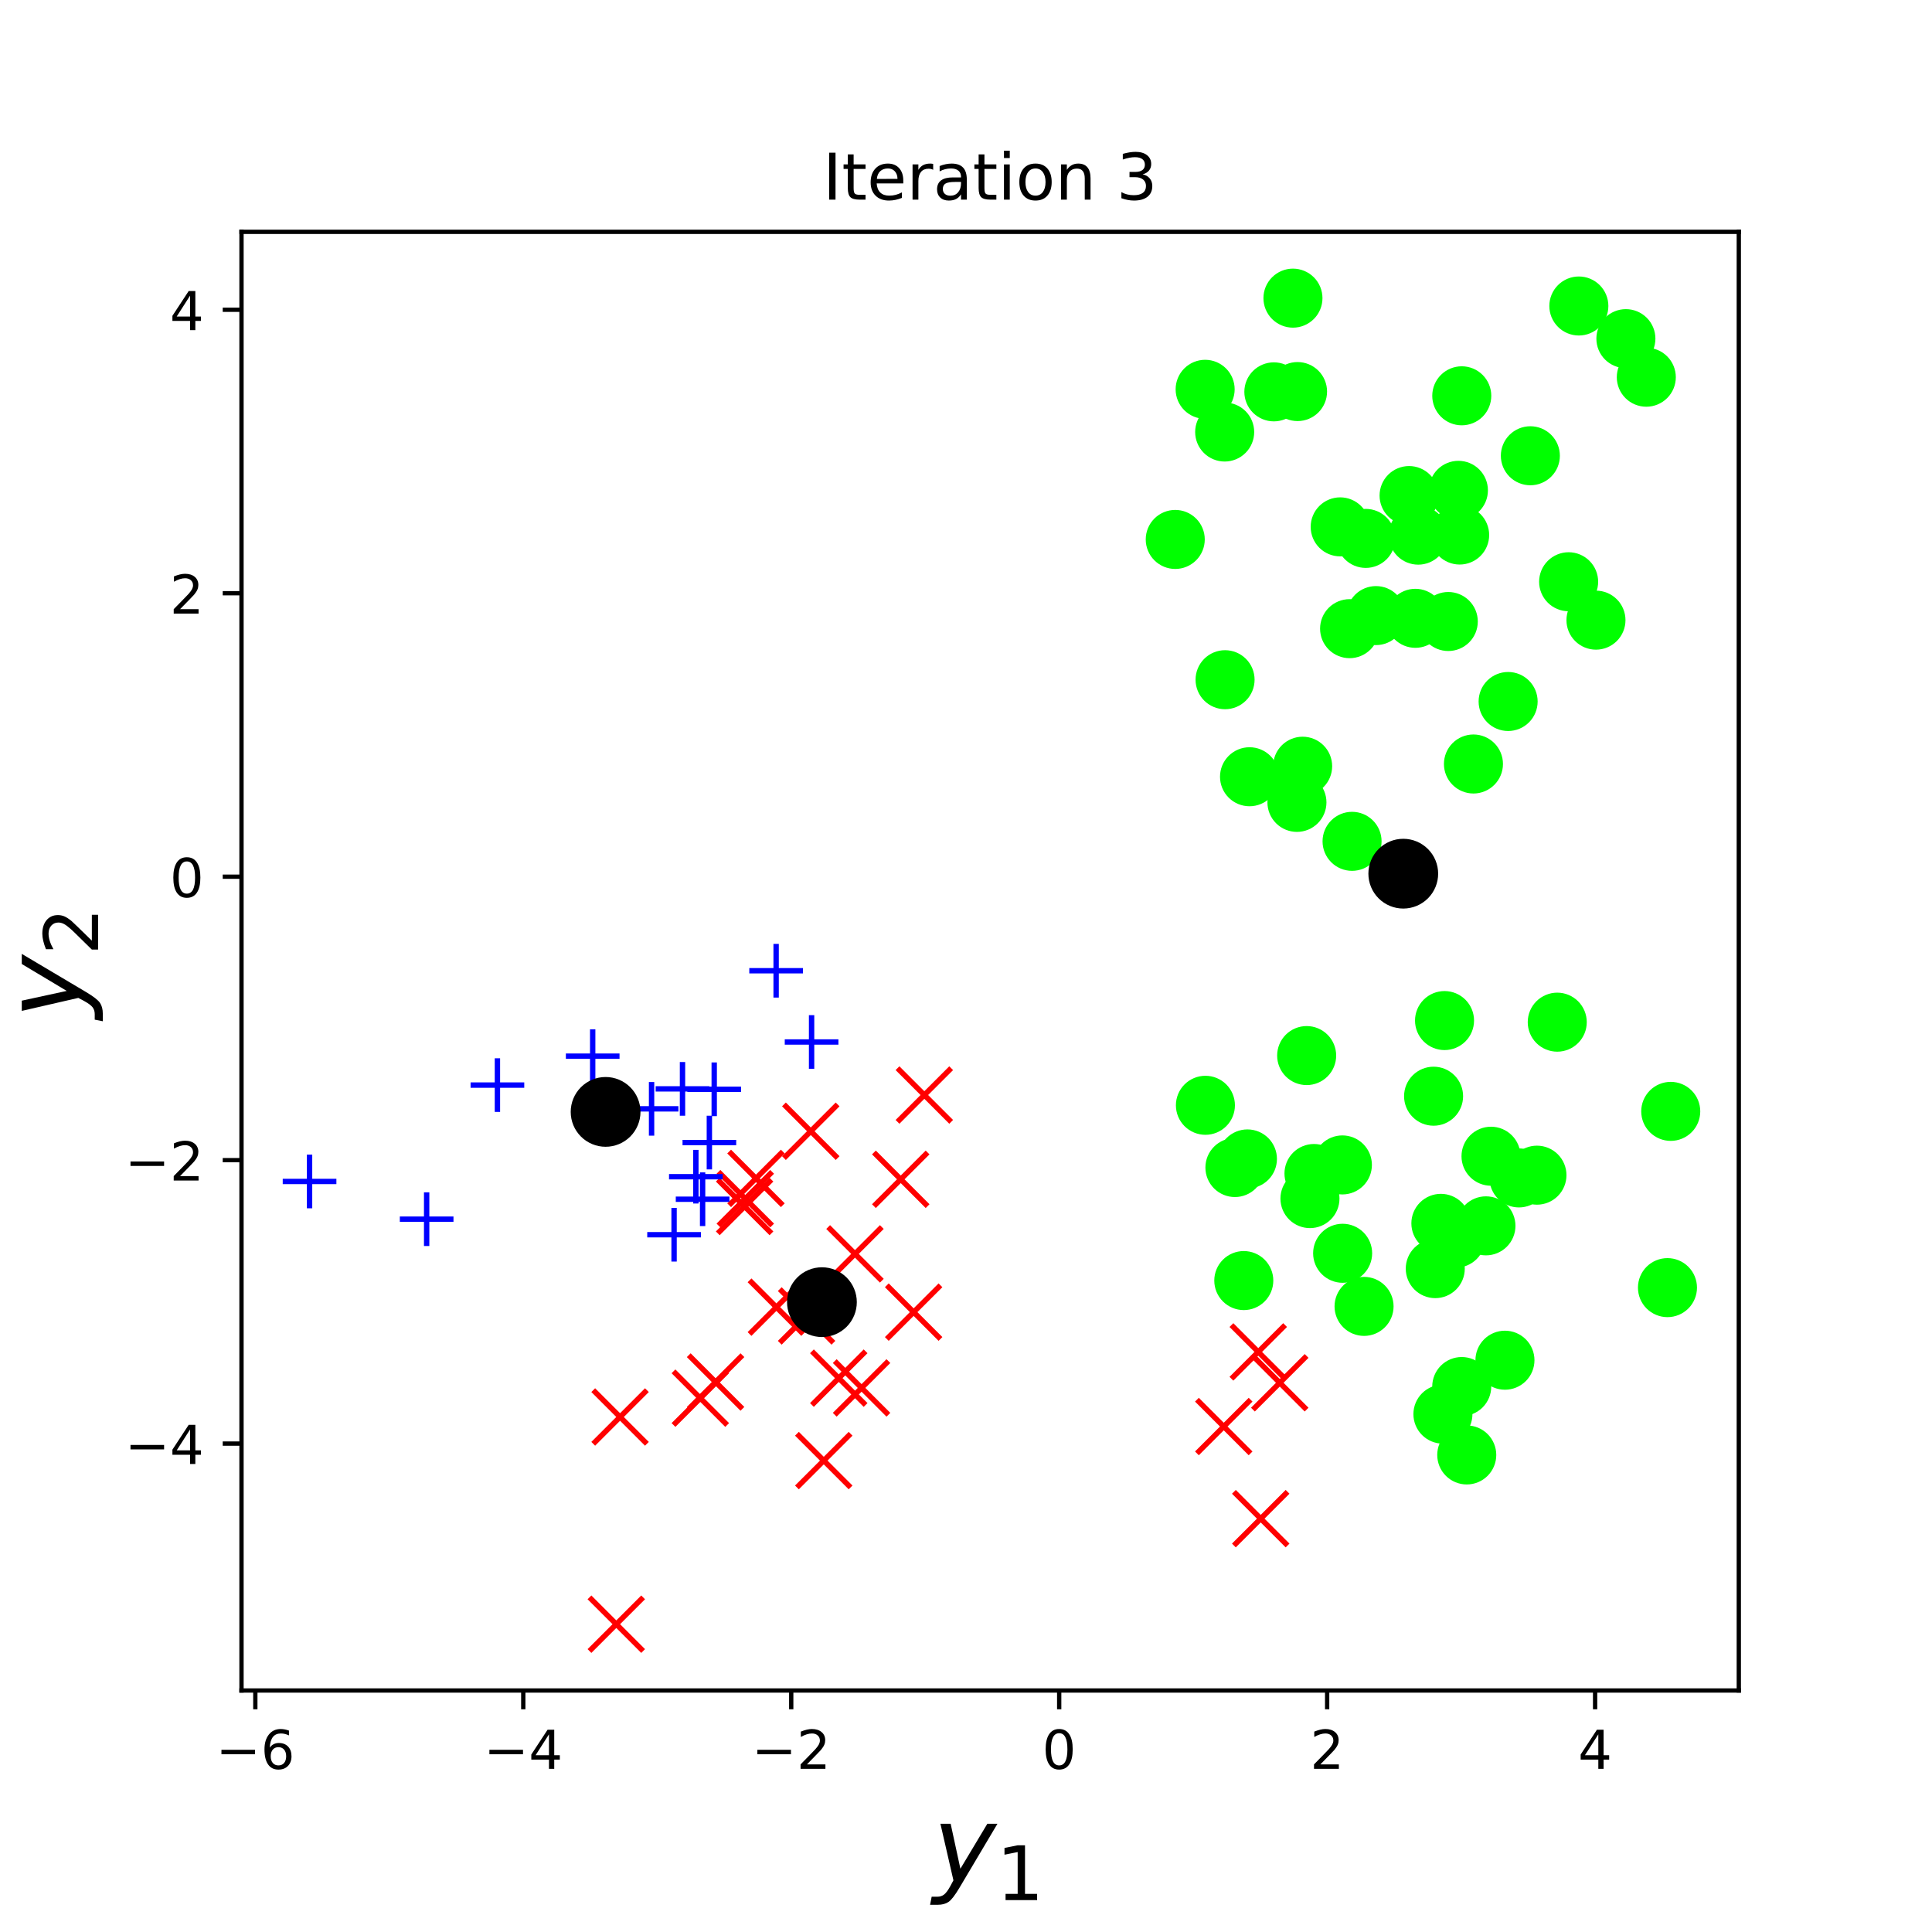
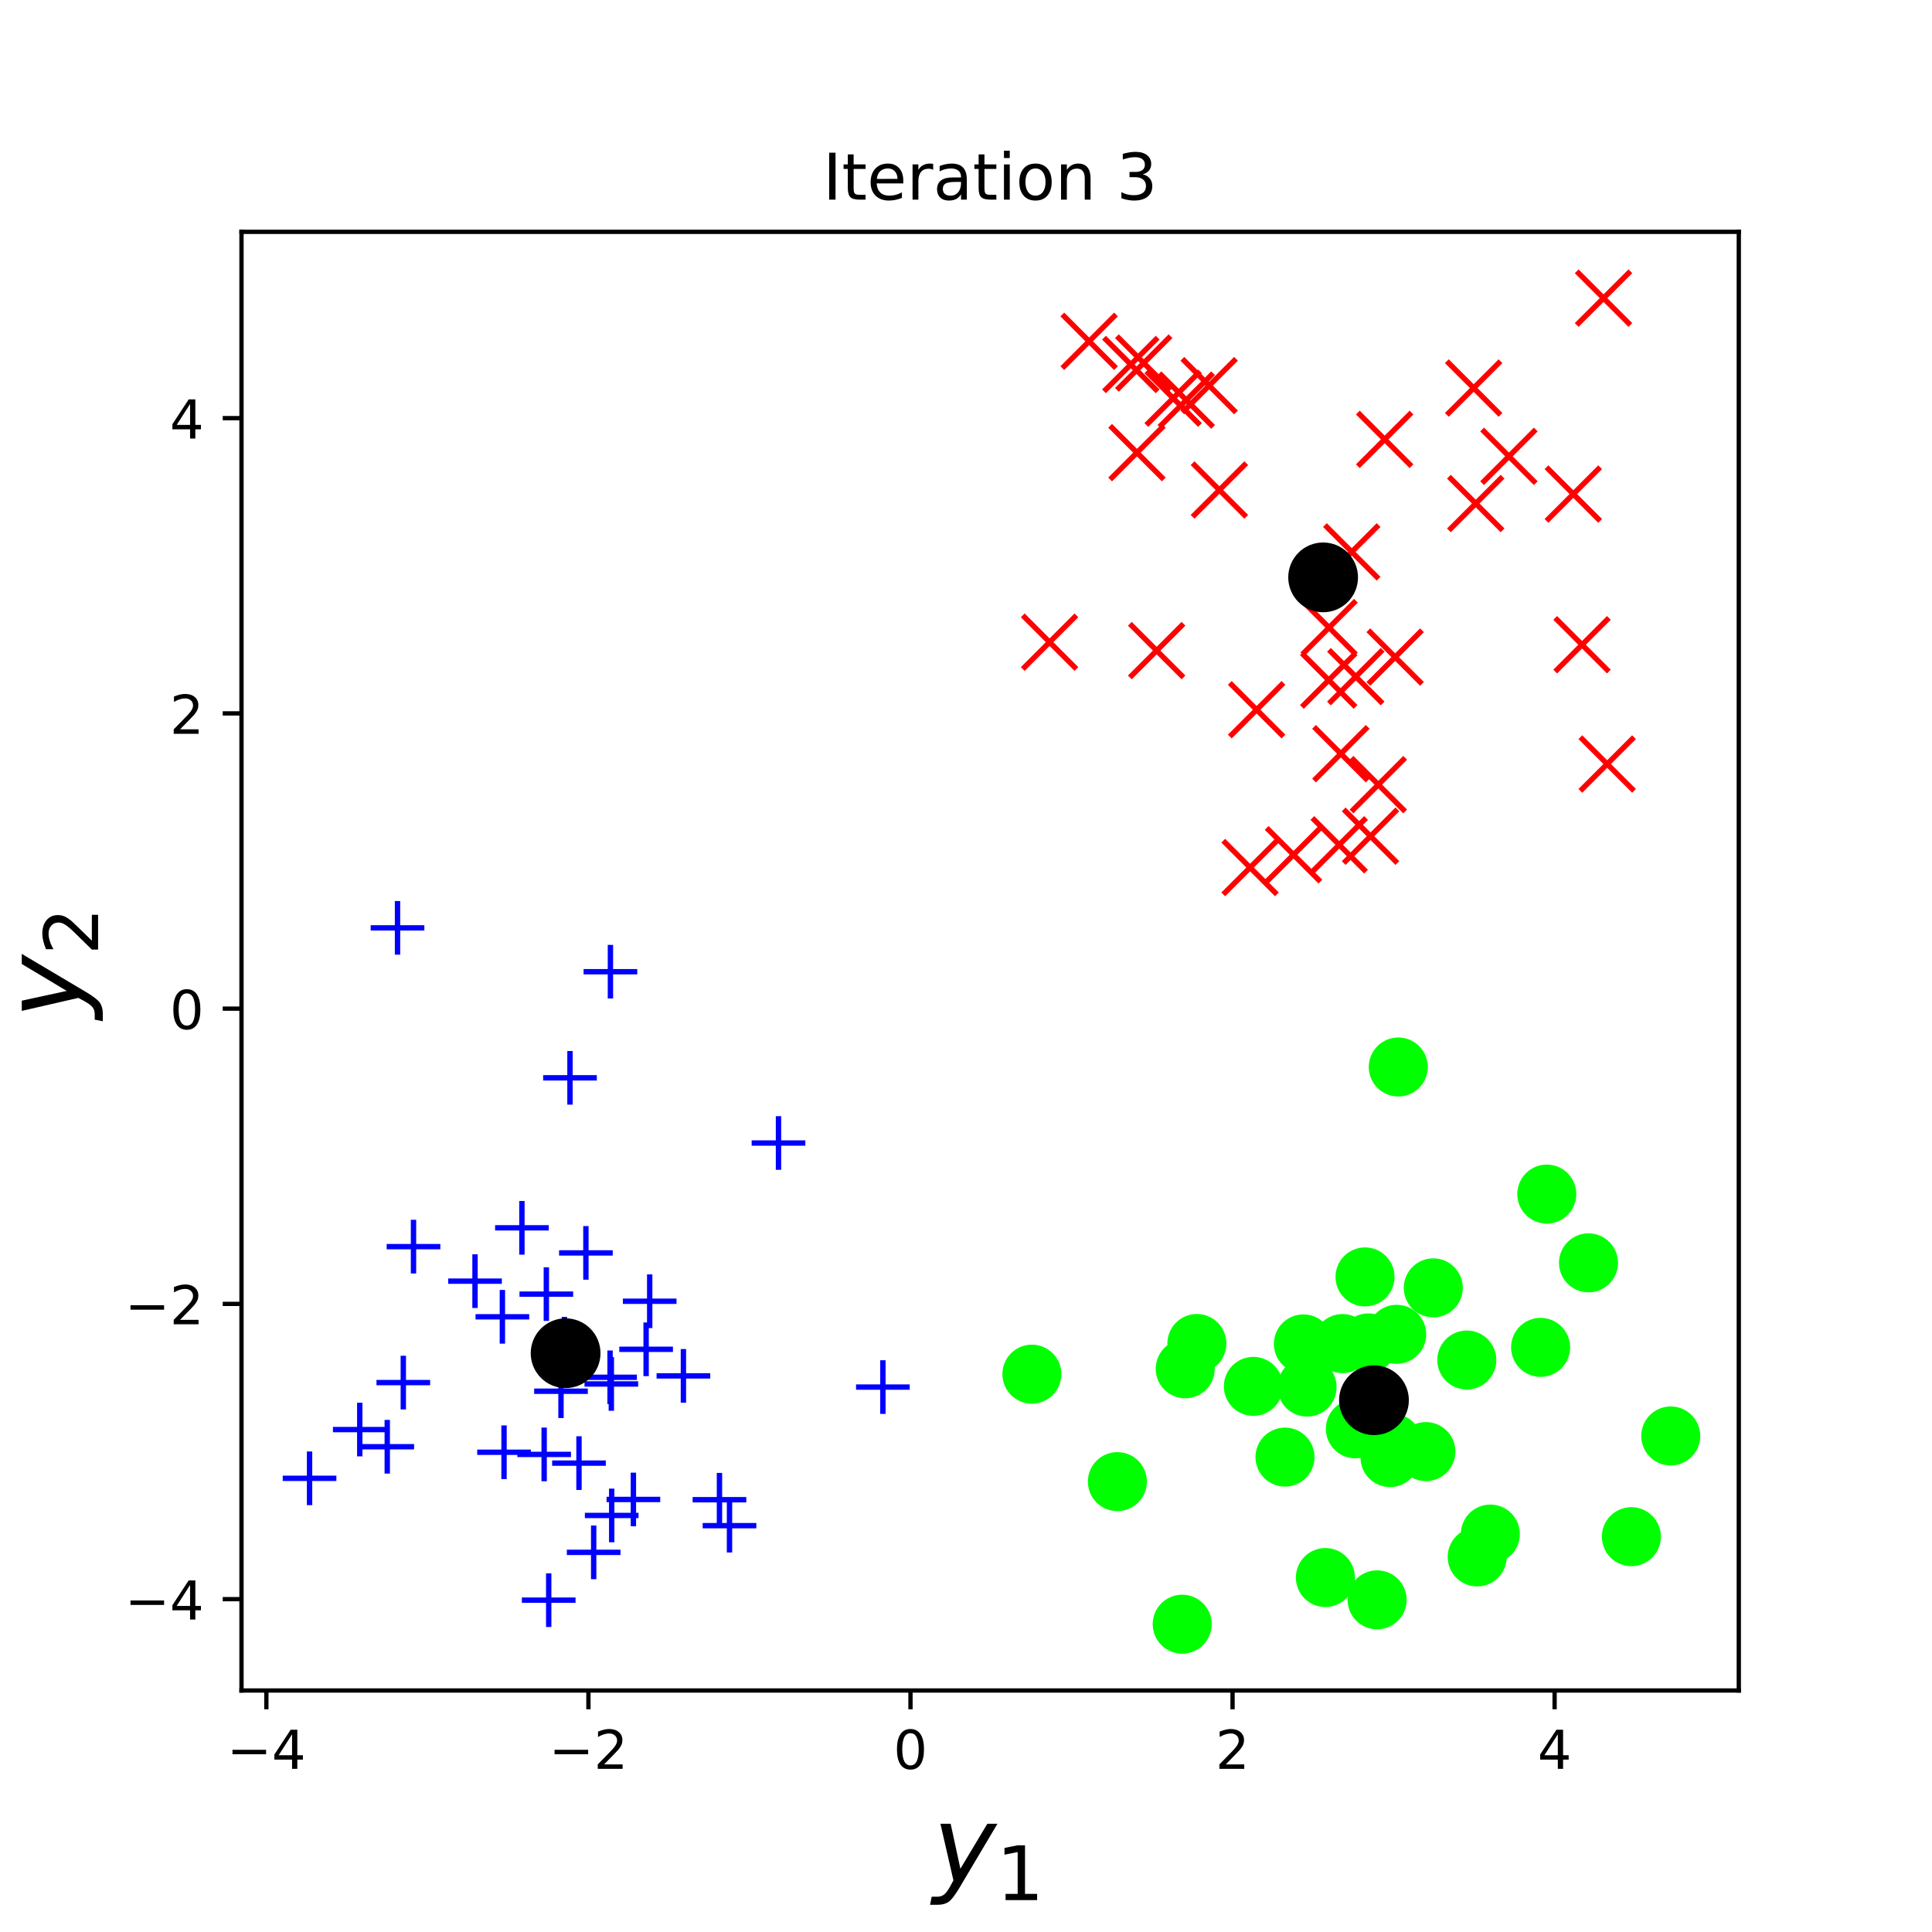
<svg xmlns="http://www.w3.org/2000/svg" xmlns:xlink="http://www.w3.org/1999/xlink" height="360pt" version="1.1" viewBox="0 0 360 360" width="360pt">
  <defs>
    <style type="text/css">
*{stroke-linecap:butt;stroke-linejoin:round;}
  </style>
  </defs>
  <g id="figure_1">
    <g id="patch_1">
      <path d="M 0 360  L 360 360  L 360 0  L 0 0  z " style="fill:#ffffff;" />
    </g>
    <g id="axes_1">
      <g id="patch_2">
        <path d="M 45 315  L 324 315  L 324 43.2  L 45 43.2  z " style="fill:#ffffff;" />
      </g>
      <g id="matplotlib.axis_1">
        <g id="xtick_1">
          <g id="line2d_1">
            <defs>
-               <path d="M 0 0  L 0 3.5  " id="mea97d93bf9" style="stroke:#000000;stroke-width:0.8;" />
-             </defs>
-             <g>
-               <use style="stroke:#000000;stroke-width:0.8;" x="47.576" xlink:href="#mea97d93bf9" y="315" />
+               <path d="M 0 0  L 0 3.5  " id="md0bf3c561f" style="stroke:#000000;stroke-width:0.8;" />
+             </defs>
+             <g>
+               <use style="stroke:#000000;stroke-width:0.8;" x="49.633" xlink:href="#md0bf3c561f" y="315" />
            </g>
          </g>
          <g id="text_1">
            <defs>
              <path d="M 10.594 35.5  L 73.188 35.5  L 73.188 27.203  L 10.594 27.203  z " id="DejaVuSans-2212" />
-               <path d="M 33.016 40.375  Q 26.375 40.375 22.484 35.828  Q 18.609 31.297 18.609 23.391  Q 18.609 15.531 22.484 10.953  Q 26.375 6.391 33.016 6.391  Q 39.656 6.391 43.531 10.953  Q 47.406 15.531 47.406 23.391  Q 47.406 31.297 43.531 35.828  Q 39.656 40.375 33.016 40.375  z M 52.594 71.297  L 52.594 62.312  Q 48.875 64.062 45.094 64.984  Q 41.312 65.922 37.594 65.922  Q 27.828 65.922 22.672 59.328  Q 17.531 52.734 16.797 39.406  Q 19.672 43.656 24.016 45.922  Q 28.375 48.188 33.594 48.188  Q 44.578 48.188 50.953 41.516  Q 57.328 34.859 57.328 23.391  Q 57.328 12.156 50.688 5.359  Q 44.047 -1.422 33.016 -1.422  Q 20.359 -1.422 13.672 8.266  Q 6.984 17.969 6.984 36.375  Q 6.984 53.656 15.188 63.938  Q 23.391 74.219 37.203 74.219  Q 40.922 74.219 44.703 73.484  Q 48.484 72.75 52.594 71.297  z " id="DejaVuSans-36" />
-             </defs>
-             <g transform="translate(40.20445 329.5984)scale(0.1 -0.1)">
+               <path d="M 37.797 64.312  L 12.891 25.391  L 37.797 25.391  z M 35.203 72.906  L 47.609 72.906  L 47.609 25.391  L 58.016 25.391  L 58.016 17.188  L 47.609 17.188  L 47.609 0  L 37.797 0  L 37.797 17.188  L 4.891 17.188  L 4.891 26.703  z " id="DejaVuSans-34" />
+             </defs>
+             <g transform="translate(42.26217 329.5984)scale(0.1 -0.1)">
              <use xlink:href="#DejaVuSans-2212" />
-               <use x="83.789" xlink:href="#DejaVuSans-36" />
+               <use x="83.789" xlink:href="#DejaVuSans-34" />
            </g>
          </g>
        </g>
        <g id="xtick_2">
          <g id="line2d_2">
            <g>
-               <use style="stroke:#000000;stroke-width:0.8;" x="97.505" xlink:href="#mea97d93bf9" y="315" />
+               <use style="stroke:#000000;stroke-width:0.8;" x="109.645" xlink:href="#md0bf3c561f" y="315" />
            </g>
          </g>
          <g id="text_2">
            <defs>
-               <path d="M 37.797 64.312  L 12.891 25.391  L 37.797 25.391  z M 35.203 72.906  L 47.609 72.906  L 47.609 25.391  L 58.016 25.391  L 58.016 17.188  L 47.609 17.188  L 47.609 0  L 37.797 0  L 37.797 17.188  L 4.891 17.188  L 4.891 26.703  z " id="DejaVuSans-34" />
-             </defs>
-             <g transform="translate(90.13429 329.5984)scale(0.1 -0.1)">
+               <path d="M 19.188 8.297  L 53.609 8.297  L 53.609 0  L 7.328 0  L 7.328 8.297  Q 12.938 14.109 22.625 23.891  Q 32.328 33.688 34.812 36.531  Q 39.547 41.844 41.422 45.531  Q 43.312 49.219 43.312 52.781  Q 43.312 58.594 39.234 62.25  Q 35.156 65.922 28.609 65.922  Q 23.969 65.922 18.812 64.312  Q 13.672 62.703 7.812 59.422  L 7.812 69.391  Q 13.766 71.781 18.938 73  Q 24.125 74.219 28.422 74.219  Q 39.75 74.219 46.484 68.547  Q 53.219 62.891 53.219 53.422  Q 53.219 48.922 51.531 44.891  Q 49.859 40.875 45.406 35.406  Q 44.188 33.984 37.641 27.219  Q 31.109 20.453 19.188 8.297  z " id="DejaVuSans-32" />
+             </defs>
+             <g transform="translate(102.2734 329.5984)scale(0.1 -0.1)">
              <use xlink:href="#DejaVuSans-2212" />
-               <use x="83.789" xlink:href="#DejaVuSans-34" />
+               <use x="83.789" xlink:href="#DejaVuSans-32" />
            </g>
          </g>
        </g>
        <g id="xtick_3">
          <g id="line2d_3">
            <g>
-               <use style="stroke:#000000;stroke-width:0.8;" x="147.435" xlink:href="#mea97d93bf9" y="315" />
+               <use style="stroke:#000000;stroke-width:0.8;" x="169.656" xlink:href="#md0bf3c561f" y="315" />
            </g>
          </g>
          <g id="text_3">
            <defs>
-               <path d="M 19.188 8.297  L 53.609 8.297  L 53.609 0  L 7.328 0  L 7.328 8.297  Q 12.938 14.109 22.625 23.891  Q 32.328 33.688 34.812 36.531  Q 39.547 41.844 41.422 45.531  Q 43.312 49.219 43.312 52.781  Q 43.312 58.594 39.234 62.25  Q 35.156 65.922 28.609 65.922  Q 23.969 65.922 18.812 64.312  Q 13.672 62.703 7.812 59.422  L 7.812 69.391  Q 13.766 71.781 18.938 73  Q 24.125 74.219 28.422 74.219  Q 39.75 74.219 46.484 68.547  Q 53.219 62.891 53.219 53.422  Q 53.219 48.922 51.531 44.891  Q 49.859 40.875 45.406 35.406  Q 44.188 33.984 37.641 27.219  Q 31.109 20.453 19.188 8.297  z " id="DejaVuSans-32" />
-             </defs>
-             <g transform="translate(140.0641 329.5984)scale(0.1 -0.1)">
-               <use xlink:href="#DejaVuSans-2212" />
-               <use x="83.789" xlink:href="#DejaVuSans-32" />
+               <path d="M 31.781 66.406  Q 24.172 66.406 20.328 58.906  Q 16.5 51.422 16.5 36.375  Q 16.5 21.391 20.328 13.891  Q 24.172 6.391 31.781 6.391  Q 39.453 6.391 43.281 13.891  Q 47.125 21.391 47.125 36.375  Q 47.125 51.422 43.281 58.906  Q 39.453 66.406 31.781 66.406  z M 31.781 74.219  Q 44.047 74.219 50.516 64.516  Q 56.984 54.828 56.984 36.375  Q 56.984 17.969 50.516 8.266  Q 44.047 -1.422 31.781 -1.422  Q 19.531 -1.422 13.062 8.266  Q 6.594 17.969 6.594 36.375  Q 6.594 54.828 13.062 64.516  Q 19.531 74.219 31.781 74.219  z " id="DejaVuSans-30" />
+             </defs>
+             <g transform="translate(166.4745 329.5984)scale(0.1 -0.1)">
+               <use xlink:href="#DejaVuSans-30" />
            </g>
          </g>
        </g>
        <g id="xtick_4">
          <g id="line2d_4">
            <g>
-               <use style="stroke:#000000;stroke-width:0.8;" x="197.365" xlink:href="#mea97d93bf9" y="315" />
+               <use style="stroke:#000000;stroke-width:0.8;" x="229.667" xlink:href="#md0bf3c561f" y="315" />
            </g>
          </g>
          <g id="text_4">
-             <defs>
-               <path d="M 31.781 66.406  Q 24.172 66.406 20.328 58.906  Q 16.5 51.422 16.5 36.375  Q 16.5 21.391 20.328 13.891  Q 24.172 6.391 31.781 6.391  Q 39.453 6.391 43.281 13.891  Q 47.125 21.391 47.125 36.375  Q 47.125 51.422 43.281 58.906  Q 39.453 66.406 31.781 66.406  z M 31.781 74.219  Q 44.047 74.219 50.516 64.516  Q 56.984 54.828 56.984 36.375  Q 56.984 17.969 50.516 8.266  Q 44.047 -1.422 31.781 -1.422  Q 19.531 -1.422 13.062 8.266  Q 6.594 17.969 6.594 36.375  Q 6.594 54.828 13.062 64.516  Q 19.531 74.219 31.781 74.219  z " id="DejaVuSans-30" />
-             </defs>
-             <g transform="translate(194.1838 329.5984)scale(0.1 -0.1)">
-               <use xlink:href="#DejaVuSans-30" />
+             <g transform="translate(226.4857 329.5984)scale(0.1 -0.1)">
+               <use xlink:href="#DejaVuSans-32" />
            </g>
          </g>
        </g>
        <g id="xtick_5">
          <g id="line2d_5">
            <g>
-               <use style="stroke:#000000;stroke-width:0.8;" x="247.295" xlink:href="#mea97d93bf9" y="315" />
+               <use style="stroke:#000000;stroke-width:0.8;" x="289.678" xlink:href="#md0bf3c561f" y="315" />
            </g>
          </g>
          <g id="text_5">
-             <g transform="translate(244.1136 329.5984)scale(0.1 -0.1)">
-               <use xlink:href="#DejaVuSans-32" />
-             </g>
-           </g>
-         </g>
-         <g id="xtick_6">
-           <g id="line2d_6">
-             <g>
-               <use style="stroke:#000000;stroke-width:0.8;" x="297.225" xlink:href="#mea97d93bf9" y="315" />
-             </g>
-           </g>
-           <g id="text_6">
-             <g transform="translate(294.0435 329.5984)scale(0.1 -0.1)">
+             <g transform="translate(286.497 329.5984)scale(0.1 -0.1)">
              <use xlink:href="#DejaVuSans-34" />
            </g>
          </g>
        </g>
-         <g id="text_7">
+         <g id="text_6">
          <defs>
            <path d="M 24.812 -5.078  Q 18.562 -15.578 14.625 -18.188  Q 10.688 -20.797 4.594 -20.797  L -2.484 -20.797  L -0.984 -13.281  L 4.203 -13.281  Q 7.953 -13.281 10.594 -11.234  Q 13.234 -9.188 16.5 -3.219  L 19.281 2  L 7.172 54.688  L 16.703 54.688  L 25.781 12.797  L 50.875 54.688  L 60.297 54.688  z " id="DejaVuSans-Oblique-79" />
            <path d="M 12.406 8.297  L 28.516 8.297  L 28.516 63.922  L 10.984 60.406  L 10.984 69.391  L 28.422 72.906  L 38.281 72.906  L 38.281 8.297  L 54.391 8.297  L 54.391 0  L 12.406 0  z " id="DejaVuSans-31" />
          </defs>
          <g transform="translate(173.8 350.8344)scale(0.2 -0.2)">
            <use transform="translate(0 0.3125)" xlink:href="#DejaVuSans-Oblique-79" />
            <use transform="translate(59.17969 -16.09375)scale(0.7)" xlink:href="#DejaVuSans-31" />
          </g>
        </g>
      </g>
      <g id="matplotlib.axis_2">
        <g id="ytick_1">
-           <g id="line2d_7">
-             <defs>
-               <path d="M 0 0  L -3.5 0  " id="m2f8ec591f5" style="stroke:#000000;stroke-width:0.8;" />
-             </defs>
-             <g>
-               <use style="stroke:#000000;stroke-width:0.8;" x="45" xlink:href="#m2f8ec591f5" y="268.993" />
-             </g>
-           </g>
-           <g id="text_8">
-             <g transform="translate(23.25781 272.7926)scale(0.1 -0.1)">
+           <g id="line2d_6">
+             <defs>
+               <path d="M 0 0  L -3.5 0  " id="m25fa904885" style="stroke:#000000;stroke-width:0.8;" />
+             </defs>
+             <g>
+               <use style="stroke:#000000;stroke-width:0.8;" x="45" xlink:href="#m25fa904885" y="297.977" />
+             </g>
+           </g>
+           <g id="text_7">
+             <g transform="translate(23.25781 301.7759)scale(0.1 -0.1)">
              <use xlink:href="#DejaVuSans-2212" />
              <use x="83.789" xlink:href="#DejaVuSans-34" />
            </g>
          </g>
        </g>
        <g id="ytick_2">
-           <g id="line2d_8">
-             <g>
-               <use style="stroke:#000000;stroke-width:0.8;" x="45" xlink:href="#m2f8ec591f5" y="216.175" />
-             </g>
-           </g>
-           <g id="text_9">
-             <g transform="translate(23.25781 219.9745)scale(0.1 -0.1)">
+           <g id="line2d_7">
+             <g>
+               <use style="stroke:#000000;stroke-width:0.8;" x="45" xlink:href="#m25fa904885" y="242.961" />
+             </g>
+           </g>
+           <g id="text_8">
+             <g transform="translate(23.25781 246.7602)scale(0.1 -0.1)">
              <use xlink:href="#DejaVuSans-2212" />
              <use x="83.789" xlink:href="#DejaVuSans-32" />
            </g>
          </g>
        </g>
        <g id="ytick_3">
+           <g id="line2d_8">
+             <g>
+               <use style="stroke:#000000;stroke-width:0.8;" x="45" xlink:href="#m25fa904885" y="187.945" />
+             </g>
+           </g>
+           <g id="text_9">
+             <g transform="translate(31.6375 191.7446)scale(0.1 -0.1)">
+               <use xlink:href="#DejaVuSans-30" />
+             </g>
+           </g>
+         </g>
+         <g id="ytick_4">
          <g id="line2d_9">
            <g>
-               <use style="stroke:#000000;stroke-width:0.8;" x="45" xlink:href="#m2f8ec591f5" y="163.357" />
+               <use style="stroke:#000000;stroke-width:0.8;" x="45" xlink:href="#m25fa904885" y="132.93" />
            </g>
          </g>
          <g id="text_10">
-             <g transform="translate(31.6375 167.1565)scale(0.1 -0.1)">
-               <use xlink:href="#DejaVuSans-30" />
-             </g>
-           </g>
-         </g>
-         <g id="ytick_4">
+             <g transform="translate(31.6375 136.7289)scale(0.1 -0.1)">
+               <use xlink:href="#DejaVuSans-32" />
+             </g>
+           </g>
+         </g>
+         <g id="ytick_5">
          <g id="line2d_10">
            <g>
-               <use style="stroke:#000000;stroke-width:0.8;" x="45" xlink:href="#m2f8ec591f5" y="110.539" />
+               <use style="stroke:#000000;stroke-width:0.8;" x="45" xlink:href="#m25fa904885" y="77.914" />
            </g>
          </g>
          <g id="text_11">
-             <g transform="translate(31.6375 114.3385)scale(0.1 -0.1)">
-               <use xlink:href="#DejaVuSans-32" />
-             </g>
-           </g>
-         </g>
-         <g id="ytick_5">
-           <g id="line2d_11">
-             <g>
-               <use style="stroke:#000000;stroke-width:0.8;" x="45" xlink:href="#m2f8ec591f5" y="57.721" />
-             </g>
-           </g>
-           <g id="text_12">
-             <g transform="translate(31.6375 61.52047)scale(0.1 -0.1)">
+             <g transform="translate(31.6375 81.71323)scale(0.1 -0.1)">
              <use xlink:href="#DejaVuSans-34" />
            </g>
          </g>
        </g>
-         <g id="text_13">
+         <g id="text_12">
          <g transform="translate(15.05781 189.8)rotate(-90)scale(0.2 -0.2)">
            <use transform="translate(0 0.3125)" xlink:href="#DejaVuSans-Oblique-79" />
            <use transform="translate(59.17969 -16.09375)scale(0.7)" xlink:href="#DejaVuSans-32" />
          </g>
        </g>
      </g>
+       <g id="line2d_11">
+         <defs>
+           <path d="M -5 5  L 5 -5  M -5 -5  L 5 5  " id="mbf6907bdd4" style="stroke:#ff0000;" />
+         </defs>
+         <g clip-path="url(#pd4d3a89598)">
+           <use style="fill:#ff0000;stroke:#ff0000;" x="259.967" xlink:href="#mbf6907bdd4" y="122.437" />
+           <use style="fill:#ff0000;stroke:#ff0000;" x="274.981" xlink:href="#mbf6907bdd4" y="93.824" />
+           <use style="fill:#ff0000;stroke:#ff0000;" x="225.312" xlink:href="#mbf6907bdd4" y="71.859" />
+           <use style="fill:#ff0000;stroke:#ff0000;" x="241.026" xlink:href="#mbf6907bdd4" y="159.269" />
+           <use style="fill:#ff0000;stroke:#ff0000;" x="247.658" xlink:href="#mbf6907bdd4" y="116.942" />
+           <use style="fill:#ff0000;stroke:#ff0000;" x="255.378" xlink:href="#mbf6907bdd4" y="155.819" />
+           <use style="fill:#ff0000;stroke:#ff0000;" x="251.88" xlink:href="#mbf6907bdd4" y="102.84" />
+           <use style="fill:#ff0000;stroke:#ff0000;" x="293.163" xlink:href="#mbf6907bdd4" y="92.06" />
+           <use style="fill:#ff0000;stroke:#ff0000;" x="281.166" xlink:href="#mbf6907bdd4" y="85.03" />
+           <use style="fill:#ff0000;stroke:#ff0000;" x="294.794" xlink:href="#mbf6907bdd4" y="120.139" />
+           <use style="fill:#ff0000;stroke:#ff0000;" x="252.634" xlink:href="#mbf6907bdd4" y="126.088" />
+           <use style="fill:#ff0000;stroke:#ff0000;" x="258.015" xlink:href="#mbf6907bdd4" y="81.875" />
+           <use style="fill:#ff0000;stroke:#ff0000;" x="211.855" xlink:href="#mbf6907bdd4" y="84.345" />
+           <use style="fill:#ff0000;stroke:#ff0000;" x="249.542" xlink:href="#mbf6907bdd4" y="157.418" />
+           <use style="fill:#ff0000;stroke:#ff0000;" x="249.852" xlink:href="#mbf6907bdd4" y="140.441" />
+           <use style="fill:#ff0000;stroke:#ff0000;" x="221.046" xlink:href="#mbf6907bdd4" y="74.548" />
+           <use style="fill:#ff0000;stroke:#ff0000;" x="247.589" xlink:href="#mbf6907bdd4" y="126.731" />
+           <use style="fill:#ff0000;stroke:#ff0000;" x="213.115" xlink:href="#mbf6907bdd4" y="67.646" />
+           <use style="fill:#ff0000;stroke:#ff0000;" x="234.154" xlink:href="#mbf6907bdd4" y="132.248" />
+           <use style="fill:#ff0000;stroke:#ff0000;" x="210.713" xlink:href="#mbf6907bdd4" y="67.918" />
+           <use style="fill:#ff0000;stroke:#ff0000;" x="299.475" xlink:href="#mbf6907bdd4" y="142.363" />
+           <use style="fill:#ff0000;stroke:#ff0000;" x="215.527" xlink:href="#mbf6907bdd4" y="121.229" />
+           <use style="fill:#ff0000;stroke:#ff0000;" x="232.934" xlink:href="#mbf6907bdd4" y="161.653" />
+           <use style="fill:#ff0000;stroke:#ff0000;" x="298.794" xlink:href="#mbf6907bdd4" y="55.555" />
+           <use style="fill:#ff0000;stroke:#ff0000;" x="202.949" xlink:href="#mbf6907bdd4" y="63.596" />
+           <use style="fill:#ff0000;stroke:#ff0000;" x="256.833" xlink:href="#mbf6907bdd4" y="146.207" />
+           <use style="fill:#ff0000;stroke:#ff0000;" x="195.575" xlink:href="#mbf6907bdd4" y="119.66" />
+           <use style="fill:#ff0000;stroke:#ff0000;" x="218.6" xlink:href="#mbf6907bdd4" y="74.192" />
+           <use style="fill:#ff0000;stroke:#ff0000;" x="227.218" xlink:href="#mbf6907bdd4" y="91.304" />
+           <use style="fill:#ff0000;stroke:#ff0000;" x="274.597" xlink:href="#mbf6907bdd4" y="72.303" />
+         </g>
+       </g>
      <g id="line2d_12">
        <defs>
-           <path d="M -5 5  L 5 -5  M -5 -5  L 5 5  " id="md79bf80bf1" style="stroke:#ff0000;" />
-         </defs>
-         <g clip-path="url(#pa7f5e266c8)">
-           <use style="fill:#ff0000;stroke:#ff0000;" x="153.497" xlink:href="#md79bf80bf1" y="272.16" />
-           <use style="fill:#ff0000;stroke:#ff0000;" x="150.295" xlink:href="#md79bf80bf1" y="245.207" />
-           <use style="fill:#ff0000;stroke:#ff0000;" x="138.748" xlink:href="#md79bf80bf1" y="224.815" />
-           <use style="fill:#ff0000;stroke:#ff0000;" x="172.237" xlink:href="#md79bf80bf1" y="204.042" />
-           <use style="fill:#ff0000;stroke:#ff0000;" x="167.842" xlink:href="#md79bf80bf1" y="219.747" />
-           <use style="fill:#ff0000;stroke:#ff0000;" x="156.291" xlink:href="#md79bf80bf1" y="256.797" />
-           <use style="fill:#ff0000;stroke:#ff0000;" x="144.663" xlink:href="#md79bf80bf1" y="243.569" />
-           <use style="fill:#ff0000;stroke:#ff0000;" x="170.243" xlink:href="#md79bf80bf1" y="244.496" />
-           <use style="fill:#ff0000;stroke:#ff0000;" x="115.54" xlink:href="#md79bf80bf1" y="264.033" />
-           <use style="fill:#ff0000;stroke:#ff0000;" x="160.54" xlink:href="#md79bf80bf1" y="258.619" />
-           <use style="fill:#ff0000;stroke:#ff0000;" x="114.839" xlink:href="#md79bf80bf1" y="302.645" />
-           <use style="fill:#ff0000;stroke:#ff0000;" x="130.495" xlink:href="#md79bf80bf1" y="260.528" />
-           <use style="fill:#ff0000;stroke:#ff0000;" x="151.077" xlink:href="#md79bf80bf1" y="210.792" />
-           <use style="fill:#ff0000;stroke:#ff0000;" x="133.339" xlink:href="#md79bf80bf1" y="257.519" />
-           <use style="fill:#ff0000;stroke:#ff0000;" x="159.315" xlink:href="#md79bf80bf1" y="233.643" />
-           <use style="fill:#ff0000;stroke:#ff0000;" x="138.875" xlink:href="#md79bf80bf1" y="223.356" />
-           <use style="fill:#ff0000;stroke:#ff0000;" x="140.866" xlink:href="#md79bf80bf1" y="219.576" />
-           <use style="fill:#ff0000;stroke:#ff0000;" x="228.029" xlink:href="#md79bf80bf1" y="265.813" />
-           <use style="fill:#ff0000;stroke:#ff0000;" x="234.459" xlink:href="#md79bf80bf1" y="251.909" />
-           <use style="fill:#ff0000;stroke:#ff0000;" x="238.465" xlink:href="#md79bf80bf1" y="257.661" />
-           <use style="fill:#ff0000;stroke:#ff0000;" x="234.918" xlink:href="#md79bf80bf1" y="282.98" />
+           <path d="M 0 5  C 1.326 5 2.598 4.473 3.536 3.536  C 4.473 2.598 5 1.326 5 0  C 5 -1.326 4.473 -2.598 3.536 -3.536  C 2.598 -4.473 1.326 -5 0 -5  C -1.326 -5 -2.598 -4.473 -3.536 -3.536  C -4.473 -2.598 -5 -1.326 -5 0  C -5 1.326 -4.473 2.598 -3.536 3.536  C -2.598 4.473 -1.326 5 0 5  z " id="m23711374f8" style="stroke:#00ff00;" />
+         </defs>
+         <g clip-path="url(#pd4d3a89598)">
+           <use style="fill:#00ff00;stroke:#00ff00;" x="208.209" xlink:href="#m23711374f8" y="276.08" />
+           <use style="fill:#00ff00;stroke:#00ff00;" x="223.023" xlink:href="#m23711374f8" y="250.343" />
+           <use style="fill:#00ff00;stroke:#00ff00;" x="259.485" xlink:href="#m23711374f8" y="268.92" />
+           <use style="fill:#00ff00;stroke:#00ff00;" x="256.608" xlink:href="#m23711374f8" y="298.11" />
+           <use style="fill:#00ff00;stroke:#00ff00;" x="250.154" xlink:href="#m23711374f8" y="250.356" />
+           <use style="fill:#00ff00;stroke:#00ff00;" x="259.014" xlink:href="#m23711374f8" y="271.601" />
+           <use style="fill:#00ff00;stroke:#00ff00;" x="260.256" xlink:href="#m23711374f8" y="248.632" />
+           <use style="fill:#00ff00;stroke:#00ff00;" x="265.696" xlink:href="#m23711374f8" y="270.484" />
+           <use style="fill:#00ff00;stroke:#00ff00;" x="295.995" xlink:href="#m23711374f8" y="235.317" />
+           <use style="fill:#00ff00;stroke:#00ff00;" x="277.705" xlink:href="#m23711374f8" y="285.85" />
+           <use style="fill:#00ff00;stroke:#00ff00;" x="246.966" xlink:href="#m23711374f8" y="293.952" />
+           <use style="fill:#00ff00;stroke:#00ff00;" x="243.556" xlink:href="#m23711374f8" y="258.464" />
+           <use style="fill:#00ff00;stroke:#00ff00;" x="239.439" xlink:href="#m23711374f8" y="271.511" />
+           <use style="fill:#00ff00;stroke:#00ff00;" x="254.987" xlink:href="#m23711374f8" y="250.232" />
+           <use style="fill:#00ff00;stroke:#00ff00;" x="242.868" xlink:href="#m23711374f8" y="250.42" />
+           <use style="fill:#00ff00;stroke:#00ff00;" x="273.318" xlink:href="#m23711374f8" y="253.422" />
+           <use style="fill:#00ff00;stroke:#00ff00;" x="252.554" xlink:href="#m23711374f8" y="266.241" />
+           <use style="fill:#00ff00;stroke:#00ff00;" x="254.352" xlink:href="#m23711374f8" y="237.934" />
+           <use style="fill:#00ff00;stroke:#00ff00;" x="192.278" xlink:href="#m23711374f8" y="256.055" />
+           <use style="fill:#00ff00;stroke:#00ff00;" x="287.068" xlink:href="#m23711374f8" y="251.065" />
+           <use style="fill:#00ff00;stroke:#00ff00;" x="220.286" xlink:href="#m23711374f8" y="302.645" />
+           <use style="fill:#00ff00;stroke:#00ff00;" x="220.85" xlink:href="#m23711374f8" y="255.054" />
+           <use style="fill:#00ff00;stroke:#00ff00;" x="260.549" xlink:href="#m23711374f8" y="198.822" />
+           <use style="fill:#00ff00;stroke:#00ff00;" x="288.222" xlink:href="#m23711374f8" y="222.503" />
+           <use style="fill:#00ff00;stroke:#00ff00;" x="311.318" xlink:href="#m23711374f8" y="267.572" />
+           <use style="fill:#00ff00;stroke:#00ff00;" x="275.251" xlink:href="#m23711374f8" y="290.109" />
+           <use style="fill:#00ff00;stroke:#00ff00;" x="303.984" xlink:href="#m23711374f8" y="286.337" />
+           <use style="fill:#00ff00;stroke:#00ff00;" x="233.547" xlink:href="#m23711374f8" y="258.333" />
+           <use style="fill:#00ff00;stroke:#00ff00;" x="267.075" xlink:href="#m23711374f8" y="239.974" />
        </g>
      </g>
      <g id="line2d_13">
        <defs>
-           <path d="M 0 5  C 1.326 5 2.598 4.473 3.536 3.536  C 4.473 2.598 5 1.326 5 0  C 5 -1.326 4.473 -2.598 3.536 -3.536  C 2.598 -4.473 1.326 -5 0 -5  C -1.326 -5 -2.598 -4.473 -3.536 -3.536  C -4.473 -2.598 -5 -1.326 -5 0  C -5 1.326 -4.473 2.598 -3.536 3.536  C -2.598 4.473 -1.326 5 0 5  z " id="m1518ba8616" style="stroke:#00ff00;" />
-         </defs>
-         <g clip-path="url(#pa7f5e266c8)">
-           <use style="fill:#00ff00;stroke:#00ff00;" x="256.392" xlink:href="#m1518ba8616" y="114.707" />
-           <use style="fill:#00ff00;stroke:#00ff00;" x="262.562" xlink:href="#m1518ba8616" y="92.341" />
-           <use style="fill:#00ff00;stroke:#00ff00;" x="228.274" xlink:href="#m1518ba8616" y="126.654" />
-           <use style="fill:#00ff00;stroke:#00ff00;" x="297.385" xlink:href="#m1518ba8616" y="115.556" />
-           <use style="fill:#00ff00;stroke:#00ff00;" x="269.867" xlink:href="#m1518ba8616" y="115.809" />
-           <use style="fill:#00ff00;stroke:#00ff00;" x="271.754" xlink:href="#m1518ba8616" y="91.367" />
-           <use style="fill:#00ff00;stroke:#00ff00;" x="224.561" xlink:href="#m1518ba8616" y="72.543" />
-           <use style="fill:#00ff00;stroke:#00ff00;" x="218.991" xlink:href="#m1518ba8616" y="100.517" />
-           <use style="fill:#00ff00;stroke:#00ff00;" x="302.961" xlink:href="#m1518ba8616" y="63.103" />
-           <use style="fill:#00ff00;stroke:#00ff00;" x="285.16" xlink:href="#m1518ba8616" y="84.924" />
-           <use style="fill:#00ff00;stroke:#00ff00;" x="251.937" xlink:href="#m1518ba8616" y="156.77" />
-           <use style="fill:#00ff00;stroke:#00ff00;" x="242.73" xlink:href="#m1518ba8616" y="142.773" />
-           <use style="fill:#00ff00;stroke:#00ff00;" x="271.985" xlink:href="#m1518ba8616" y="99.695" />
-           <use style="fill:#00ff00;stroke:#00ff00;" x="292.292" xlink:href="#m1518ba8616" y="108.401" />
-           <use style="fill:#00ff00;stroke:#00ff00;" x="306.765" xlink:href="#m1518ba8616" y="70.289" />
-           <use style="fill:#00ff00;stroke:#00ff00;" x="232.831" xlink:href="#m1518ba8616" y="144.736" />
-           <use style="fill:#00ff00;stroke:#00ff00;" x="274.556" xlink:href="#m1518ba8616" y="142.359" />
-           <use style="fill:#00ff00;stroke:#00ff00;" x="251.477" xlink:href="#m1518ba8616" y="117.143" />
-           <use style="fill:#00ff00;stroke:#00ff00;" x="237.365" xlink:href="#m1518ba8616" y="73.017" />
-           <use style="fill:#00ff00;stroke:#00ff00;" x="294.196" xlink:href="#m1518ba8616" y="57.018" />
-           <use style="fill:#00ff00;stroke:#00ff00;" x="263.733" xlink:href="#m1518ba8616" y="115.214" />
-           <use style="fill:#00ff00;stroke:#00ff00;" x="240.923" xlink:href="#m1518ba8616" y="55.555" />
-           <use style="fill:#00ff00;stroke:#00ff00;" x="272.379" xlink:href="#m1518ba8616" y="73.752" />
-           <use style="fill:#00ff00;stroke:#00ff00;" x="228.201" xlink:href="#m1518ba8616" y="80.501" />
-           <use style="fill:#00ff00;stroke:#00ff00;" x="254.488" xlink:href="#m1518ba8616" y="100.323" />
-           <use style="fill:#00ff00;stroke:#00ff00;" x="241.665" xlink:href="#m1518ba8616" y="149.513" />
-           <use style="fill:#00ff00;stroke:#00ff00;" x="281.017" xlink:href="#m1518ba8616" y="130.713" />
-           <use style="fill:#00ff00;stroke:#00ff00;" x="241.778" xlink:href="#m1518ba8616" y="72.963" />
-           <use style="fill:#00ff00;stroke:#00ff00;" x="264.265" xlink:href="#m1518ba8616" y="99.717" />
-           <use style="fill:#00ff00;stroke:#00ff00;" x="249.725" xlink:href="#m1518ba8616" y="98.173" />
-           <use style="fill:#00ff00;stroke:#00ff00;" x="310.708" xlink:href="#m1518ba8616" y="239.931" />
-           <use style="fill:#00ff00;stroke:#00ff00;" x="268.487" xlink:href="#m1518ba8616" y="227.954" />
-           <use style="fill:#00ff00;stroke:#00ff00;" x="286.389" xlink:href="#m1518ba8616" y="218.976" />
-           <use style="fill:#00ff00;stroke:#00ff00;" x="232.44" xlink:href="#m1518ba8616" y="215.949" />
-           <use style="fill:#00ff00;stroke:#00ff00;" x="276.884" xlink:href="#m1518ba8616" y="228.419" />
-           <use style="fill:#00ff00;stroke:#00ff00;" x="268.867" xlink:href="#m1518ba8616" y="263.505" />
-           <use style="fill:#00ff00;stroke:#00ff00;" x="230.109" xlink:href="#m1518ba8616" y="217.553" />
-           <use style="fill:#00ff00;stroke:#00ff00;" x="267.441" xlink:href="#m1518ba8616" y="236.391" />
-           <use style="fill:#00ff00;stroke:#00ff00;" x="244.092" xlink:href="#m1518ba8616" y="223.341" />
-           <use style="fill:#00ff00;stroke:#00ff00;" x="250.181" xlink:href="#m1518ba8616" y="233.53" />
-           <use style="fill:#00ff00;stroke:#00ff00;" x="271.271" xlink:href="#m1518ba8616" y="230.716" />
-           <use style="fill:#00ff00;stroke:#00ff00;" x="277.828" xlink:href="#m1518ba8616" y="215.446" />
-           <use style="fill:#00ff00;stroke:#00ff00;" x="254.173" xlink:href="#m1518ba8616" y="243.427" />
-           <use style="fill:#00ff00;stroke:#00ff00;" x="273.308" xlink:href="#m1518ba8616" y="271.109" />
-           <use style="fill:#00ff00;stroke:#00ff00;" x="311.318" xlink:href="#m1518ba8616" y="207.089" />
-           <use style="fill:#00ff00;stroke:#00ff00;" x="269.168" xlink:href="#m1518ba8616" y="190.168" />
-           <use style="fill:#00ff00;stroke:#00ff00;" x="243.477" xlink:href="#m1518ba8616" y="196.691" />
-           <use style="fill:#00ff00;stroke:#00ff00;" x="290.171" xlink:href="#m1518ba8616" y="190.466" />
-           <use style="fill:#00ff00;stroke:#00ff00;" x="244.841" xlink:href="#m1518ba8616" y="218.665" />
-           <use style="fill:#00ff00;stroke:#00ff00;" x="272.374" xlink:href="#m1518ba8616" y="258.361" />
-           <use style="fill:#00ff00;stroke:#00ff00;" x="231.763" xlink:href="#m1518ba8616" y="238.616" />
-           <use style="fill:#00ff00;stroke:#00ff00;" x="280.426" xlink:href="#m1518ba8616" y="253.456" />
-           <use style="fill:#00ff00;stroke:#00ff00;" x="283.034" xlink:href="#m1518ba8616" y="219.489" />
-           <use style="fill:#00ff00;stroke:#00ff00;" x="250.135" xlink:href="#m1518ba8616" y="217.067" />
-           <use style="fill:#00ff00;stroke:#00ff00;" x="267.128" xlink:href="#m1518ba8616" y="204.262" />
-           <use style="fill:#00ff00;stroke:#00ff00;" x="224.612" xlink:href="#m1518ba8616" y="205.956" />
+           <path d="M -5 0  L 5 0  M 0 5  L 0 -5  " id="m6aee827358" style="stroke:#0000ff;" />
+         </defs>
+         <g clip-path="url(#pd4d3a89598)">
+           <use style="fill:#0000ff;stroke:#0000ff;" x="113.744" xlink:href="#m6aee827358" y="181.062" />
+           <use style="fill:#0000ff;stroke:#0000ff;" x="93.919" xlink:href="#m6aee827358" y="270.605" />
+           <use style="fill:#0000ff;stroke:#0000ff;" x="104.533" xlink:href="#m6aee827358" y="259.234" />
+           <use style="fill:#0000ff;stroke:#0000ff;" x="77.05" xlink:href="#m6aee827358" y="232.293" />
+           <use style="fill:#0000ff;stroke:#0000ff;" x="106.208" xlink:href="#m6aee827358" y="200.837" />
+           <use style="fill:#0000ff;stroke:#0000ff;" x="93.612" xlink:href="#m6aee827358" y="245.368" />
+           <use style="fill:#0000ff;stroke:#0000ff;" x="74.072" xlink:href="#m6aee827358" y="172.892" />
+           <use style="fill:#0000ff;stroke:#0000ff;" x="67.036" xlink:href="#m6aee827358" y="266.377" />
+           <use style="fill:#0000ff;stroke:#0000ff;" x="118.024" xlink:href="#m6aee827358" y="279.404" />
+           <use style="fill:#0000ff;stroke:#0000ff;" x="113.981" xlink:href="#m6aee827358" y="282.38" />
+           <use style="fill:#0000ff;stroke:#0000ff;" x="105.172" xlink:href="#m6aee827358" y="250.377" />
+           <use style="fill:#0000ff;stroke:#0000ff;" x="101.395" xlink:href="#m6aee827358" y="271.011" />
+           <use style="fill:#0000ff;stroke:#0000ff;" x="121.061" xlink:href="#m6aee827358" y="242.469" />
+           <use style="fill:#0000ff;stroke:#0000ff;" x="102.244" xlink:href="#m6aee827358" y="298.164" />
+           <use style="fill:#0000ff;stroke:#0000ff;" x="72.159" xlink:href="#m6aee827358" y="269.579" />
+           <use style="fill:#0000ff;stroke:#0000ff;" x="57.682" xlink:href="#m6aee827358" y="275.462" />
+           <use style="fill:#0000ff;stroke:#0000ff;" x="164.514" xlink:href="#m6aee827358" y="258.458" />
+           <use style="fill:#0000ff;stroke:#0000ff;" x="113.913" xlink:href="#m6aee827358" y="257.88" />
+           <use style="fill:#0000ff;stroke:#0000ff;" x="107.885" xlink:href="#m6aee827358" y="272.63" />
+           <use style="fill:#0000ff;stroke:#0000ff;" x="113.677" xlink:href="#m6aee827358" y="256.64" />
+           <use style="fill:#0000ff;stroke:#0000ff;" x="101.803" xlink:href="#m6aee827358" y="241.139" />
+           <use style="fill:#0000ff;stroke:#0000ff;" x="109.174" xlink:href="#m6aee827358" y="233.459" />
+           <use style="fill:#0000ff;stroke:#0000ff;" x="110.623" xlink:href="#m6aee827358" y="289.258" />
+           <use style="fill:#0000ff;stroke:#0000ff;" x="145.061" xlink:href="#m6aee827358" y="212.982" />
+           <use style="fill:#0000ff;stroke:#0000ff;" x="134.061" xlink:href="#m6aee827358" y="279.451" />
+           <use style="fill:#0000ff;stroke:#0000ff;" x="97.252" xlink:href="#m6aee827358" y="228.79" />
+           <use style="fill:#0000ff;stroke:#0000ff;" x="127.344" xlink:href="#m6aee827358" y="256.38" />
+           <use style="fill:#0000ff;stroke:#0000ff;" x="75.15" xlink:href="#m6aee827358" y="257.624" />
+           <use style="fill:#0000ff;stroke:#0000ff;" x="88.513" xlink:href="#m6aee827358" y="238.725" />
+           <use style="fill:#0000ff;stroke:#0000ff;" x="120.394" xlink:href="#m6aee827358" y="251.427" />
+           <use style="fill:#0000ff;stroke:#0000ff;" x="135.932" xlink:href="#m6aee827358" y="284.283" />
        </g>
      </g>
      <g id="line2d_14">
        <defs>
-           <path d="M -5 0  L 5 0  M 0 5  L 0 -5  " id="m80030f7d4a" style="stroke:#0000ff;" />
-         </defs>
-         <g clip-path="url(#pa7f5e266c8)">
-           <use style="fill:#0000ff;stroke:#0000ff;" x="57.682" xlink:href="#m80030f7d4a" y="220.15" />
-           <use style="fill:#0000ff;stroke:#0000ff;" x="110.44" xlink:href="#m80030f7d4a" y="196.803" />
-           <use style="fill:#0000ff;stroke:#0000ff;" x="92.687" xlink:href="#m80030f7d4a" y="202.191" />
-           <use style="fill:#0000ff;stroke:#0000ff;" x="127.174" xlink:href="#m80030f7d4a" y="202.899" />
-           <use style="fill:#0000ff;stroke:#0000ff;" x="79.5" xlink:href="#m80030f7d4a" y="227.173" />
-           <use style="fill:#0000ff;stroke:#0000ff;" x="151.227" xlink:href="#m80030f7d4a" y="194.162" />
-           <use style="fill:#0000ff;stroke:#0000ff;" x="125.605" xlink:href="#m80030f7d4a" y="230.076" />
-           <use style="fill:#0000ff;stroke:#0000ff;" x="130.921" xlink:href="#m80030f7d4a" y="223.456" />
-           <use style="fill:#0000ff;stroke:#0000ff;" x="133.084" xlink:href="#m80030f7d4a" y="202.975" />
-           <use style="fill:#0000ff;stroke:#0000ff;" x="132.18" xlink:href="#m80030f7d4a" y="212.896" />
-           <use style="fill:#0000ff;stroke:#0000ff;" x="144.62" xlink:href="#m80030f7d4a" y="180.882" />
-           <use style="fill:#0000ff;stroke:#0000ff;" x="121.411" xlink:href="#m80030f7d4a" y="206.616" />
-           <use style="fill:#0000ff;stroke:#0000ff;" x="129.664" xlink:href="#m80030f7d4a" y="219.26" />
-         </g>
-       </g>
-       <g id="line2d_15">
-         <defs>
-           <path d="M 0 6  C 1.591 6 3.117 5.368 4.243 4.243  C 5.368 3.117 6 1.591 6 0  C 6 -1.591 5.368 -3.117 4.243 -4.243  C 3.117 -5.368 1.591 -6 0 -6  C -1.591 -6 -3.117 -5.368 -4.243 -4.243  C -5.368 -3.117 -6 -1.591 -6 0  C -6 1.591 -5.368 3.117 -4.243 4.243  C -3.117 5.368 -1.591 6 0 6  z " id="m1ccf245ccc" style="stroke:#000000;" />
-         </defs>
-         <g clip-path="url(#pa7f5e266c8)">
-           <use style="stroke:#000000;" x="153.155" xlink:href="#m1ccf245ccc" y="242.638" />
-           <use style="stroke:#000000;" x="261.479" xlink:href="#m1ccf245ccc" y="162.797" />
-           <use style="stroke:#000000;" x="112.844" xlink:href="#m1ccf245ccc" y="207.184" />
+           <path d="M 0 6  C 1.591 6 3.117 5.368 4.243 4.243  C 5.368 3.117 6 1.591 6 0  C 6 -1.591 5.368 -3.117 4.243 -4.243  C 3.117 -5.368 1.591 -6 0 -6  C -1.591 -6 -3.117 -5.368 -4.243 -4.243  C -5.368 -3.117 -6 -1.591 -6 0  C -6 1.591 -5.368 3.117 -4.243 4.243  C -3.117 5.368 -1.591 6 0 6  z " id="mcbb9ada2a1" style="stroke:#000000;" />
+         </defs>
+         <g clip-path="url(#pd4d3a89598)">
+           <use style="stroke:#000000;" x="246.545" xlink:href="#mcbb9ada2a1" y="107.585" />
+           <use style="stroke:#000000;" x="256.021" xlink:href="#mcbb9ada2a1" y="260.908" />
+           <use style="stroke:#000000;" x="105.393" xlink:href="#mcbb9ada2a1" y="252.15" />
        </g>
      </g>
      <g id="patch_3">
        <path d="M 45 315  L 45 43.2  " style="fill:none;stroke:#000000;stroke-linecap:square;stroke-linejoin:miter;stroke-width:0.8;" />
      </g>
      <g id="patch_4">
        <path d="M 324 315  L 324 43.2  " style="fill:none;stroke:#000000;stroke-linecap:square;stroke-linejoin:miter;stroke-width:0.8;" />
      </g>
      <g id="patch_5">
        <path d="M 45 315  L 324 315  " style="fill:none;stroke:#000000;stroke-linecap:square;stroke-linejoin:miter;stroke-width:0.8;" />
      </g>
      <g id="patch_6">
        <path d="M 45 43.2  L 324 43.2  " style="fill:none;stroke:#000000;stroke-linecap:square;stroke-linejoin:miter;stroke-width:0.8;" />
      </g>
-       <g id="text_14">
+       <g id="text_13">
        <defs>
          <path d="M 9.812 72.906  L 19.672 72.906  L 19.672 0  L 9.812 0  z " id="DejaVuSans-49" />
          <path d="M 18.312 70.219  L 18.312 54.688  L 36.812 54.688  L 36.812 47.703  L 18.312 47.703  L 18.312 18.016  Q 18.312 11.328 20.141 9.422  Q 21.969 7.516 27.594 7.516  L 36.812 7.516  L 36.812 0  L 27.594 0  Q 17.188 0 13.234 3.875  Q 9.281 7.766 9.281 18.016  L 9.281 47.703  L 2.688 47.703  L 2.688 54.688  L 9.281 54.688  L 9.281 70.219  z " id="DejaVuSans-74" />
          <path d="M 56.203 29.594  L 56.203 25.203  L 14.891 25.203  Q 15.484 15.922 20.484 11.062  Q 25.484 6.203 34.422 6.203  Q 39.594 6.203 44.453 7.469  Q 49.312 8.734 54.109 11.281  L 54.109 2.781  Q 49.266 0.734 44.188 -0.344  Q 39.109 -1.422 33.891 -1.422  Q 20.797 -1.422 13.156 6.188  Q 5.516 13.812 5.516 26.812  Q 5.516 40.234 12.766 48.109  Q 20.016 56 32.328 56  Q 43.359 56 49.781 48.891  Q 56.203 41.797 56.203 29.594  z M 47.219 32.234  Q 47.125 39.594 43.094 43.984  Q 39.062 48.391 32.422 48.391  Q 24.906 48.391 20.391 44.141  Q 15.875 39.891 15.188 32.172  z " id="DejaVuSans-65" />
          <path d="M 41.109 46.297  Q 39.594 47.172 37.812 47.578  Q 36.031 48 33.891 48  Q 26.266 48 22.188 43.047  Q 18.109 38.094 18.109 28.812  L 18.109 0  L 9.078 0  L 9.078 54.688  L 18.109 54.688  L 18.109 46.188  Q 20.953 51.172 25.484 53.578  Q 30.031 56 36.531 56  Q 37.453 56 38.578 55.875  Q 39.703 55.766 41.062 55.516  z " id="DejaVuSans-72" />
          <path d="M 34.281 27.484  Q 23.391 27.484 19.188 25  Q 14.984 22.516 14.984 16.5  Q 14.984 11.719 18.141 8.906  Q 21.297 6.109 26.703 6.109  Q 34.188 6.109 38.703 11.406  Q 43.219 16.703 43.219 25.484  L 43.219 27.484  z M 52.203 31.203  L 52.203 0  L 43.219 0  L 43.219 8.297  Q 40.141 3.328 35.547 0.953  Q 30.953 -1.422 24.312 -1.422  Q 15.922 -1.422 10.953 3.297  Q 6 8.016 6 15.922  Q 6 25.141 12.172 29.828  Q 18.359 34.516 30.609 34.516  L 43.219 34.516  L 43.219 35.406  Q 43.219 41.609 39.141 45  Q 35.062 48.391 27.688 48.391  Q 23 48.391 18.547 47.266  Q 14.109 46.141 10.016 43.891  L 10.016 52.203  Q 14.938 54.109 19.578 55.047  Q 24.219 56 28.609 56  Q 40.484 56 46.344 49.844  Q 52.203 43.703 52.203 31.203  z " id="DejaVuSans-61" />
          <path d="M 9.422 54.688  L 18.406 54.688  L 18.406 0  L 9.422 0  z M 9.422 75.984  L 18.406 75.984  L 18.406 64.594  L 9.422 64.594  z " id="DejaVuSans-69" />
          <path d="M 30.609 48.391  Q 23.391 48.391 19.188 42.75  Q 14.984 37.109 14.984 27.297  Q 14.984 17.484 19.156 11.844  Q 23.344 6.203 30.609 6.203  Q 37.797 6.203 41.984 11.859  Q 46.188 17.531 46.188 27.297  Q 46.188 37.016 41.984 42.703  Q 37.797 48.391 30.609 48.391  z M 30.609 56  Q 42.328 56 49.016 48.375  Q 55.719 40.766 55.719 27.297  Q 55.719 13.875 49.016 6.219  Q 42.328 -1.422 30.609 -1.422  Q 18.844 -1.422 12.172 6.219  Q 5.516 13.875 5.516 27.297  Q 5.516 40.766 12.172 48.375  Q 18.844 56 30.609 56  z " id="DejaVuSans-6f" />
          <path d="M 54.891 33.016  L 54.891 0  L 45.906 0  L 45.906 32.719  Q 45.906 40.484 42.875 44.328  Q 39.844 48.188 33.797 48.188  Q 26.516 48.188 22.312 43.547  Q 18.109 38.922 18.109 30.906  L 18.109 0  L 9.078 0  L 9.078 54.688  L 18.109 54.688  L 18.109 46.188  Q 21.344 51.125 25.703 53.562  Q 30.078 56 35.797 56  Q 45.219 56 50.047 50.172  Q 54.891 44.344 54.891 33.016  z " id="DejaVuSans-6e" />
          <path id="DejaVuSans-20" />
          <path d="M 40.578 39.312  Q 47.656 37.797 51.625 33  Q 55.609 28.219 55.609 21.188  Q 55.609 10.406 48.188 4.484  Q 40.766 -1.422 27.094 -1.422  Q 22.516 -1.422 17.656 -0.516  Q 12.797 0.391 7.625 2.203  L 7.625 11.719  Q 11.719 9.328 16.594 8.109  Q 21.484 6.891 26.812 6.891  Q 36.078 6.891 40.938 10.547  Q 45.797 14.203 45.797 21.188  Q 45.797 27.641 41.281 31.266  Q 36.766 34.906 28.719 34.906  L 20.219 34.906  L 20.219 43.016  L 29.109 43.016  Q 36.375 43.016 40.234 45.922  Q 44.094 48.828 44.094 54.297  Q 44.094 59.906 40.109 62.906  Q 36.141 65.922 28.719 65.922  Q 24.656 65.922 20.016 65.031  Q 15.375 64.156 9.812 62.312  L 9.812 71.094  Q 15.438 72.656 20.344 73.438  Q 25.25 74.219 29.594 74.219  Q 40.828 74.219 47.359 69.109  Q 53.906 64.016 53.906 55.328  Q 53.906 49.266 50.438 45.094  Q 46.969 40.922 40.578 39.312  z " id="DejaVuSans-33" />
        </defs>
        <g transform="translate(153.3253 37.2)scale(0.12 -0.12)">
          <use xlink:href="#DejaVuSans-49" />
          <use x="29.492" xlink:href="#DejaVuSans-74" />
          <use x="68.701" xlink:href="#DejaVuSans-65" />
          <use x="130.225" xlink:href="#DejaVuSans-72" />
          <use x="171.338" xlink:href="#DejaVuSans-61" />
          <use x="232.617" xlink:href="#DejaVuSans-74" />
          <use x="271.826" xlink:href="#DejaVuSans-69" />
          <use x="299.609" xlink:href="#DejaVuSans-6f" />
          <use x="360.791" xlink:href="#DejaVuSans-6e" />
          <use x="424.17" xlink:href="#DejaVuSans-20" />
          <use x="455.957" xlink:href="#DejaVuSans-33" />
        </g>
      </g>
    </g>
  </g>
  <defs>
-     <clipPath id="pa7f5e266c8">
+     <clipPath id="pd4d3a89598">
      <rect height="271.8" width="279" x="45" y="43.2" />
    </clipPath>
  </defs>
</svg>
